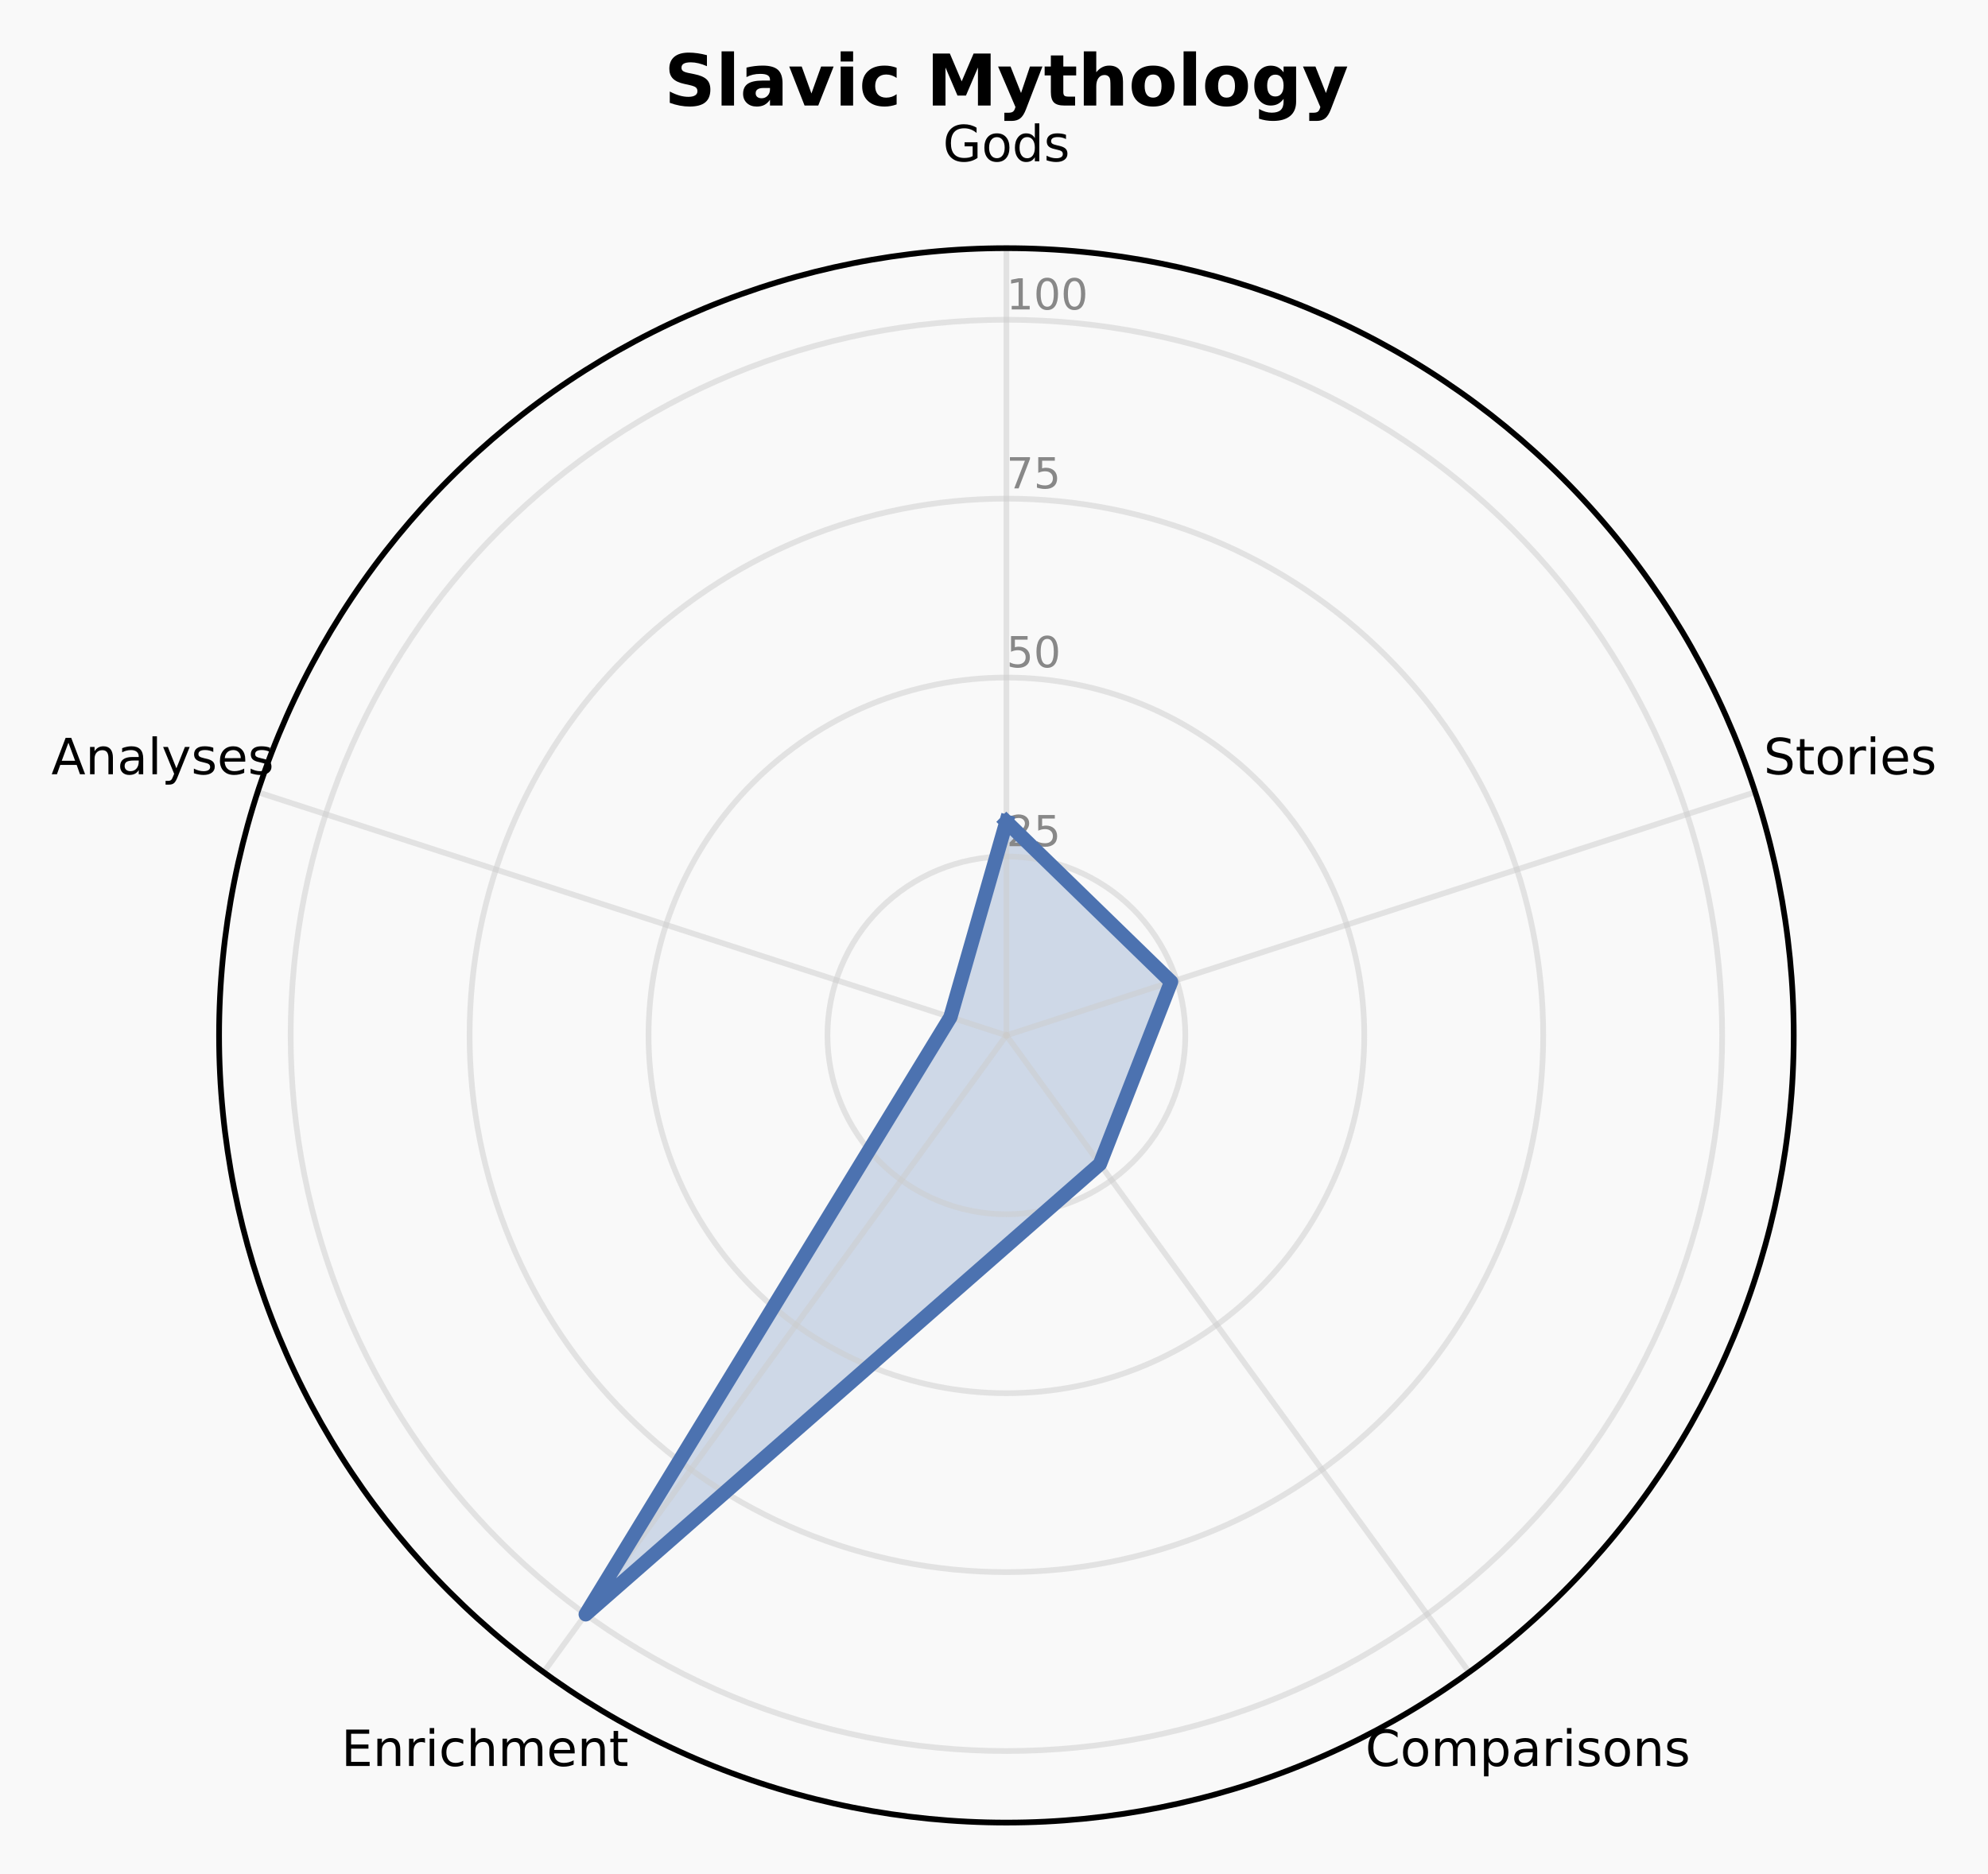
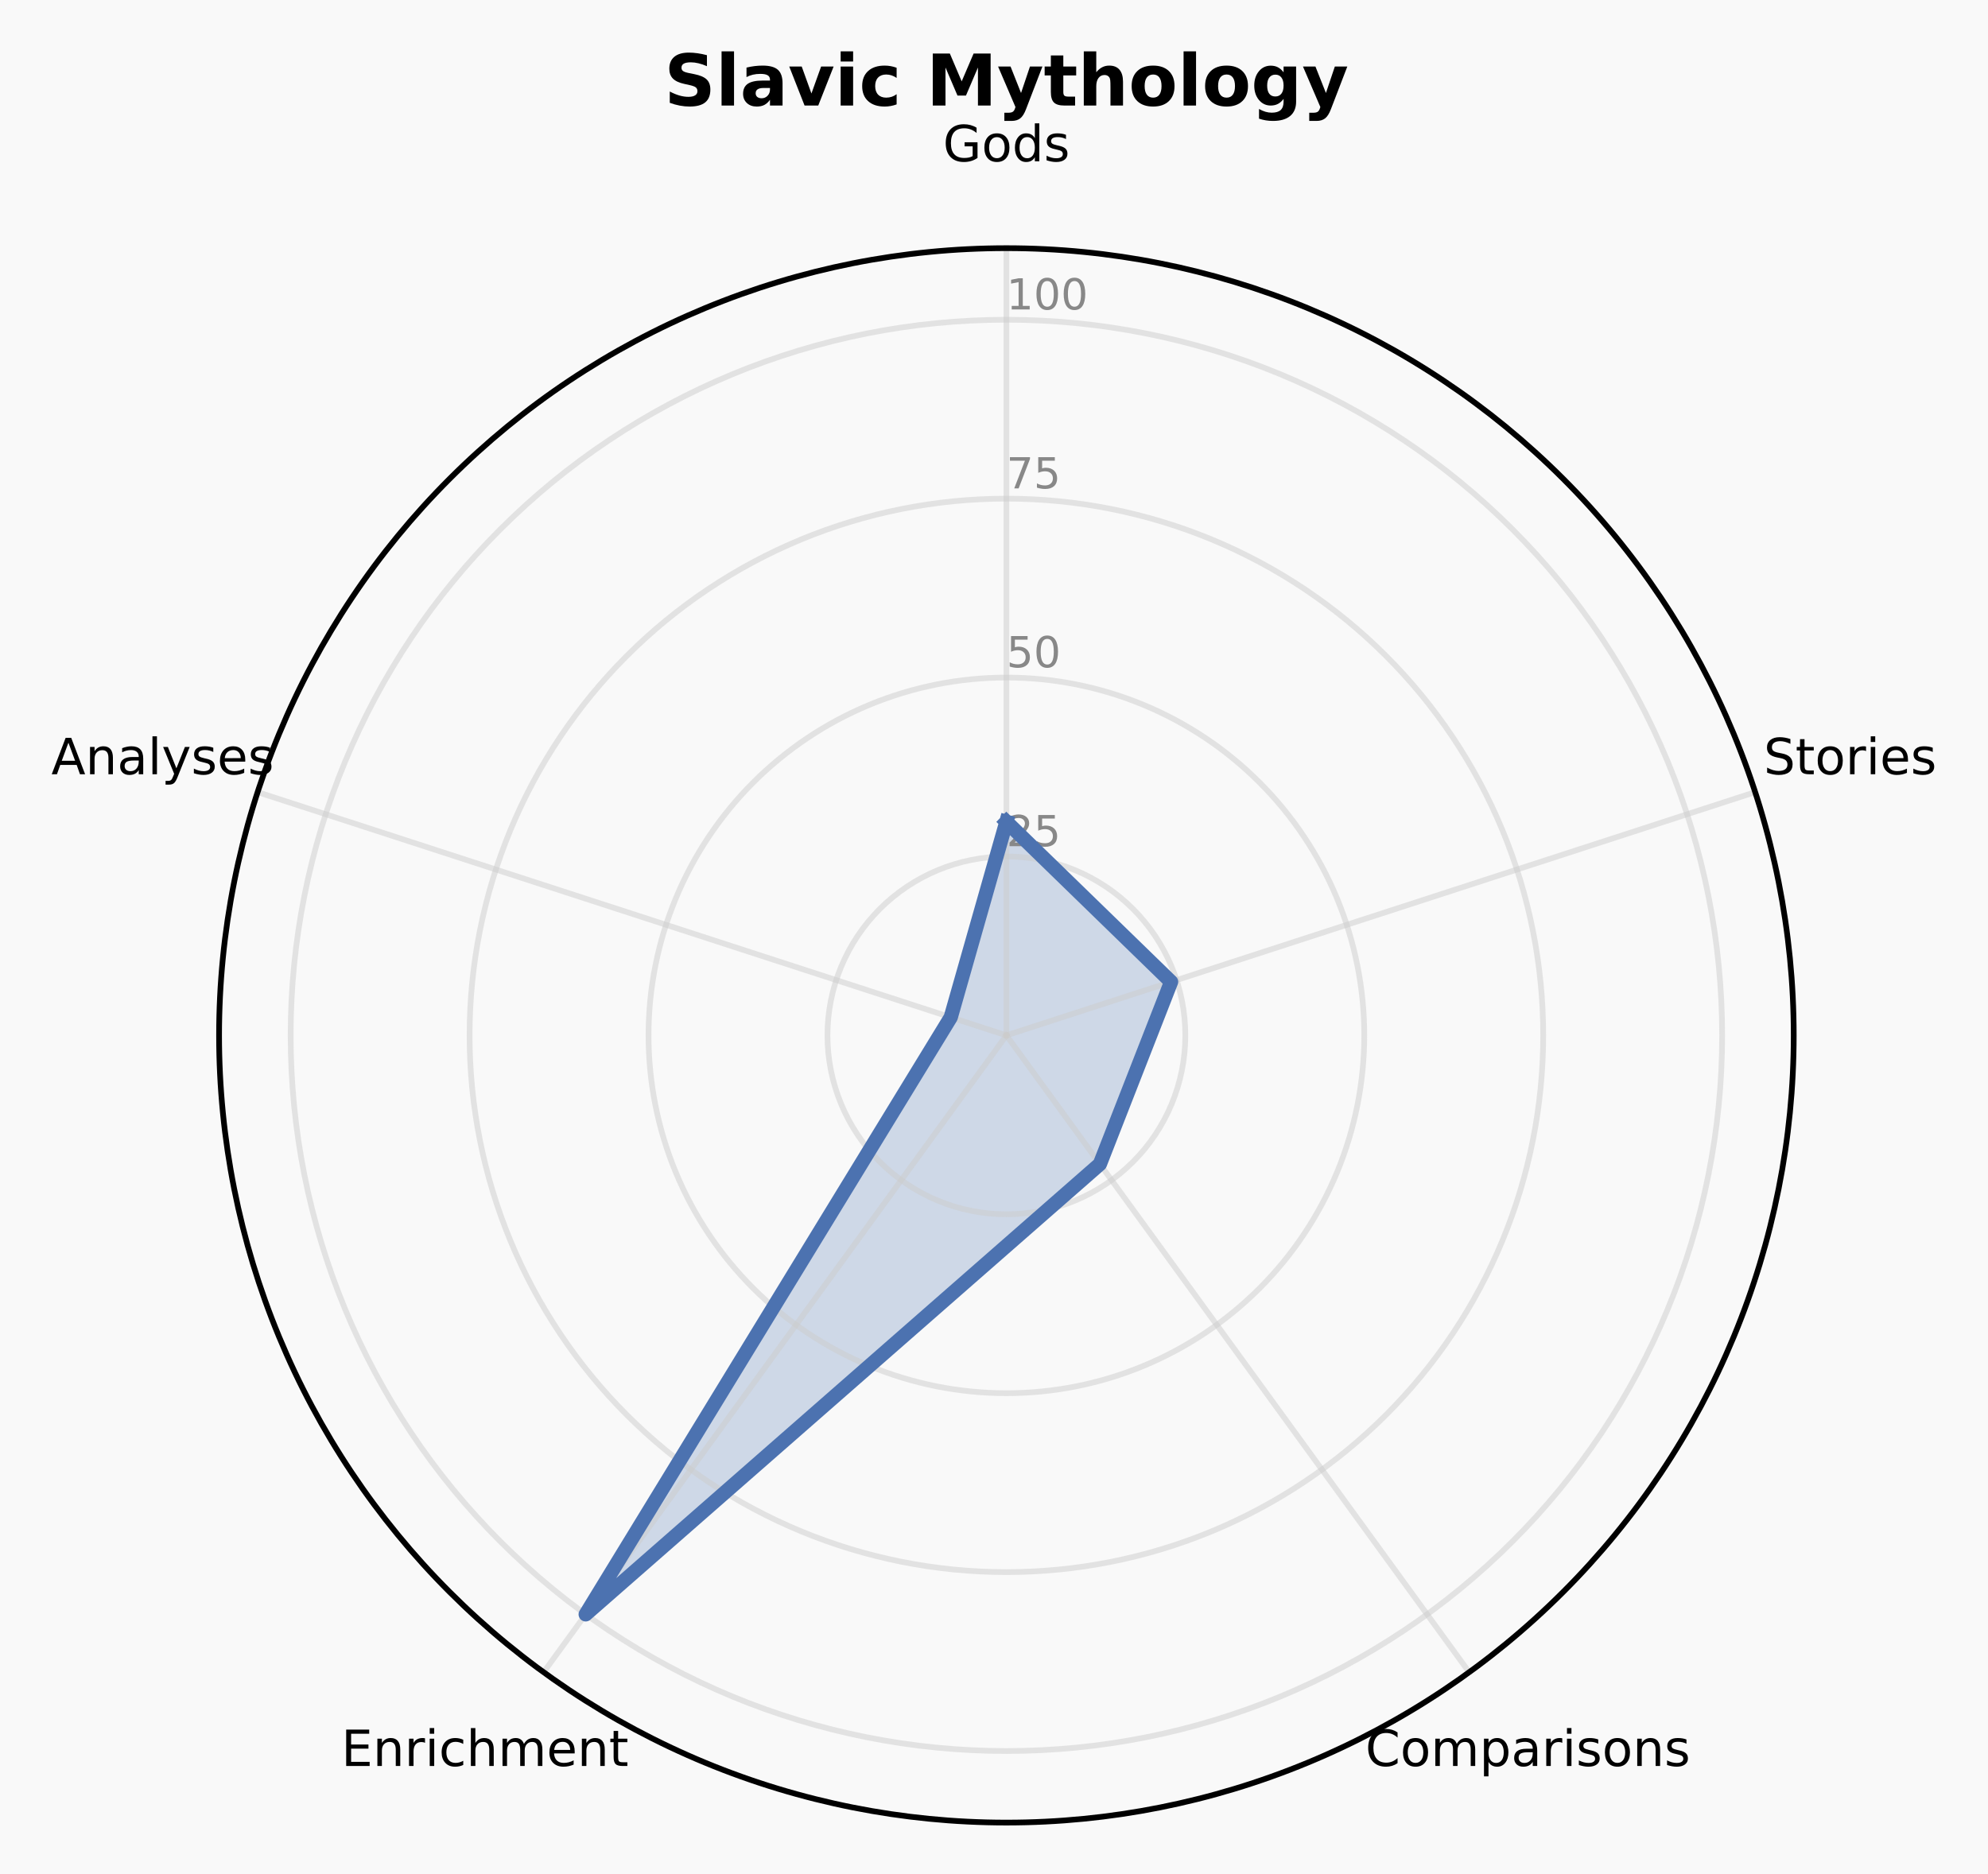
<svg xmlns="http://www.w3.org/2000/svg" xmlns:xlink="http://www.w3.org/1999/xlink" width="278.709pt" height="262.758pt" viewBox="0 0 278.709 262.758" version="1.1">
  <defs>
    <style type="text/css">*{stroke-linejoin: round; stroke-linecap: butt}</style>
  </defs>
  <g id="figure_1">
    <g id="patch_1">
      <path d="M 0 262.758  L 278.709 262.758  L 278.709 0  L 0 0  z " style="fill: #f9f9f9" />
    </g>
    <g id="axes_1">
      <g id="patch_2">
        <path d="M 251.473 145.178  C 251.473 130.683 248.618 116.329 243.071 102.938  C 237.524 89.546 229.393 77.377 219.143 67.128  C 208.894 56.878 196.725 48.748 183.334 43.201  C 169.942 37.654 155.588 34.798 141.093 34.798  C 126.598 34.798 112.244 37.654 98.853 43.201  C 85.461 48.748 73.293 56.878 63.043 67.128  C 52.794 77.377 44.663 89.546 39.116 102.938  C 33.569 116.329 30.714 130.683 30.714 145.178  C 30.714 159.673 33.569 174.027 39.116 187.418  C 44.663 200.81 52.794 212.979 63.043 223.228  C 73.293 233.478 85.461 241.609 98.853 247.155  C 112.244 252.702 126.598 255.558 141.093 255.558  C 155.588 255.558 169.942 252.702 183.334 247.155  C 196.725 241.609 208.894 233.478 219.143 223.228  C 229.393 212.979 237.524 200.81 243.071 187.418  C 248.618 174.027 251.473 159.673 251.473 145.178  M 141.093 145.178  C 141.093 145.178 141.093 145.178 141.093 145.178  C 141.093 145.178 141.093 145.178 141.093 145.178  C 141.093 145.178 141.093 145.178 141.093 145.178  C 141.093 145.178 141.093 145.178 141.093 145.178  C 141.093 145.178 141.093 145.178 141.093 145.178  C 141.093 145.178 141.093 145.178 141.093 145.178  C 141.093 145.178 141.093 145.178 141.093 145.178  C 141.093 145.178 141.093 145.178 141.093 145.178  C 141.093 145.178 141.093 145.178 141.093 145.178  C 141.093 145.178 141.093 145.178 141.093 145.178  C 141.093 145.178 141.093 145.178 141.093 145.178  C 141.093 145.178 141.093 145.178 141.093 145.178  C 141.093 145.178 141.093 145.178 141.093 145.178  C 141.093 145.178 141.093 145.178 141.093 145.178  C 141.093 145.178 141.093 145.178 141.093 145.178  C 141.093 145.178 141.093 145.178 141.093 145.178  z " style="fill: #f9f9f9" />
      </g>
      <g id="patch_3">
-         <path d="M 141.093 115.224  L 164.182 137.676  L 154.2 163.218  L 82.112 226.359  L 133.241 142.627  z " clip-path="url(#pc76ec1dcfb)" style="fill: #4c72b0; opacity: 0.25; stroke: #4c72b0; stroke-linejoin: miter" />
+         <path d="M 141.093 115.224  L 164.182 137.676  L 154.2 163.218  L 82.112 226.359  L 133.291 142.643  z " clip-path="url(#p5b43b2c28c)" style="fill: #4c72b0; opacity: 0.25; stroke: #4c72b0; stroke-linejoin: miter" />
      </g>
      <g id="matplotlib.axis_1">
        <g id="xtick_1">
          <g id="line2d_1">
-             <path d="M 141.093 145.178  L 141.093 34.798  " clip-path="url(#pc76ec1dcfb)" style="fill: none; stroke: #cccccc; stroke-opacity: 0.5; stroke-width: 0.8; stroke-linecap: square" />
+             <path d="M 141.093 145.178  L 141.093 34.798  " clip-path="url(#p5b43b2c28c)" style="fill: none; stroke: #cccccc; stroke-opacity: 0.5; stroke-width: 0.8; stroke-linecap: square" />
          </g>
          <g id="text_1">
            <g transform="translate(132.1945 22.61707) scale(0.07 -0.07)">
              <defs>
                <path id="DejaVuSans-2a" d="M 3809 666  L 3809 1919  L 2778 1919  L 2778 2438  L 4434 2438  L 4434 434  Q 4069 175 3628 42  Q 3188 -91 2688 -91  Q 1594 -91 976 548  Q 359 1188 359 2328  Q 359 3472 976 4111  Q 1594 4750 2688 4750  Q 3144 4750 3555 4637  Q 3966 4525 4313 4306  L 4313 3634  Q 3963 3931 3569 4081  Q 3175 4231 2741 4231  Q 1884 4231 1454 3753  Q 1025 3275 1025 2328  Q 1025 1384 1454 906  Q 1884 428 2741 428  Q 3075 428 3337 486  Q 3600 544 3809 666  z " transform="scale(0.015625)" />
                <path id="DejaVuSans-52" d="M 1959 3097  Q 1497 3097 1228 2736  Q 959 2375 959 1747  Q 959 1119 1226 758  Q 1494 397 1959 397  Q 2419 397 2687 759  Q 2956 1122 2956 1747  Q 2956 2369 2687 2733  Q 2419 3097 1959 3097  z M 1959 3584  Q 2709 3584 3137 3096  Q 3566 2609 3566 1747  Q 3566 888 3137 398  Q 2709 -91 1959 -91  Q 1206 -91 779 398  Q 353 888 353 1747  Q 353 2609 779 3096  Q 1206 3584 1959 3584  z " transform="scale(0.015625)" />
                <path id="DejaVuSans-47" d="M 2906 2969  L 2906 4863  L 3481 4863  L 3481 0  L 2906 0  L 2906 525  Q 2725 213 2448 61  Q 2172 -91 1784 -91  Q 1150 -91 751 415  Q 353 922 353 1747  Q 353 2572 751 3078  Q 1150 3584 1784 3584  Q 2172 3584 2448 3432  Q 2725 3281 2906 2969  z M 947 1747  Q 947 1113 1208 752  Q 1469 391 1925 391  Q 2381 391 2643 752  Q 2906 1113 2906 1747  Q 2906 2381 2643 2742  Q 2381 3103 1925 3103  Q 1469 3103 1208 2742  Q 947 2381 947 1747  z " transform="scale(0.015625)" />
                <path id="DejaVuSans-56" d="M 2834 3397  L 2834 2853  Q 2591 2978 2328 3040  Q 2066 3103 1784 3103  Q 1356 3103 1142 2972  Q 928 2841 928 2578  Q 928 2378 1081 2264  Q 1234 2150 1697 2047  L 1894 2003  Q 2506 1872 2764 1633  Q 3022 1394 3022 966  Q 3022 478 2636 193  Q 2250 -91 1575 -91  Q 1294 -91 989 -36  Q 684 19 347 128  L 347 722  Q 666 556 975 473  Q 1284 391 1588 391  Q 1994 391 2212 530  Q 2431 669 2431 922  Q 2431 1156 2273 1281  Q 2116 1406 1581 1522  L 1381 1569  Q 847 1681 609 1914  Q 372 2147 372 2553  Q 372 3047 722 3315  Q 1072 3584 1716 3584  Q 2034 3584 2315 3537  Q 2597 3491 2834 3397  z " transform="scale(0.015625)" />
              </defs>
              <use xlink:href="#DejaVuSans-2a" />
              <use xlink:href="#DejaVuSans-52" transform="translate(77.48438 0)" />
              <use xlink:href="#DejaVuSans-47" transform="translate(138.6719 0)" />
              <use xlink:href="#DejaVuSans-56" transform="translate(202.1562 0)" />
            </g>
          </g>
        </g>
        <g id="xtick_2">
          <g id="line2d_2">
-             <path d="M 141.093 145.178  L 246.07 111.069  " clip-path="url(#pc76ec1dcfb)" style="fill: none; stroke: #cccccc; stroke-opacity: 0.5; stroke-width: 0.8; stroke-linecap: square" />
+             <path d="M 141.093 145.178  L 246.07 111.069  " clip-path="url(#p5b43b2c28c)" style="fill: none; stroke: #cccccc; stroke-opacity: 0.5; stroke-width: 0.8; stroke-linecap: square" />
          </g>
          <g id="text_2">
            <g transform="translate(247.2616 108.5613) scale(0.07 -0.07)">
              <defs>
                <path id="DejaVuSans-36" d="M 3425 4513  L 3425 3897  Q 3066 4069 2747 4153  Q 2428 4238 2131 4238  Q 1616 4238 1336 4038  Q 1056 3838 1056 3469  Q 1056 3159 1242 3001  Q 1428 2844 1947 2747  L 2328 2669  Q 3034 2534 3370 2195  Q 3706 1856 3706 1288  Q 3706 609 3251 259  Q 2797 -91 1919 -91  Q 1588 -91 1214 -16  Q 841 59 441 206  L 441 856  Q 825 641 1194 531  Q 1563 422 1919 422  Q 2459 422 2753 634  Q 3047 847 3047 1241  Q 3047 1584 2836 1778  Q 2625 1972 2144 2069  L 1759 2144  Q 1053 2284 737 2584  Q 422 2884 422 3419  Q 422 4038 858 4394  Q 1294 4750 2059 4750  Q 2388 4750 2728 4690  Q 3069 4631 3425 4513  z " transform="scale(0.015625)" />
                <path id="DejaVuSans-57" d="M 1172 4494  L 1172 3500  L 2356 3500  L 2356 3053  L 1172 3053  L 1172 1153  Q 1172 725 1289 603  Q 1406 481 1766 481  L 2356 481  L 2356 0  L 1766 0  Q 1100 0 847 248  Q 594 497 594 1153  L 594 3053  L 172 3053  L 172 3500  L 594 3500  L 594 4494  L 1172 4494  z " transform="scale(0.015625)" />
                <path id="DejaVuSans-55" d="M 2631 2963  Q 2534 3019 2420 3045  Q 2306 3072 2169 3072  Q 1681 3072 1420 2755  Q 1159 2438 1159 1844  L 1159 0  L 581 0  L 581 3500  L 1159 3500  L 1159 2956  Q 1341 3275 1631 3429  Q 1922 3584 2338 3584  Q 2397 3584 2469 3576  Q 2541 3569 2628 3553  L 2631 2963  z " transform="scale(0.015625)" />
                <path id="DejaVuSans-4c" d="M 603 3500  L 1178 3500  L 1178 0  L 603 0  L 603 3500  z M 603 4863  L 1178 4863  L 1178 4134  L 603 4134  L 603 4863  z " transform="scale(0.015625)" />
                <path id="DejaVuSans-48" d="M 3597 1894  L 3597 1613  L 953 1613  Q 991 1019 1311 708  Q 1631 397 2203 397  Q 2534 397 2845 478  Q 3156 559 3463 722  L 3463 178  Q 3153 47 2828 -22  Q 2503 -91 2169 -91  Q 1331 -91 842 396  Q 353 884 353 1716  Q 353 2575 817 3079  Q 1281 3584 2069 3584  Q 2775 3584 3186 3129  Q 3597 2675 3597 1894  z M 3022 2063  Q 3016 2534 2758 2815  Q 2500 3097 2075 3097  Q 1594 3097 1305 2825  Q 1016 2553 972 2059  L 3022 2063  z " transform="scale(0.015625)" />
              </defs>
              <use xlink:href="#DejaVuSans-36" />
              <use xlink:href="#DejaVuSans-57" transform="translate(63.48438 0)" />
              <use xlink:href="#DejaVuSans-52" transform="translate(102.6875 0)" />
              <use xlink:href="#DejaVuSans-55" transform="translate(163.875 0)" />
              <use xlink:href="#DejaVuSans-4c" transform="translate(204.9844 0)" />
              <use xlink:href="#DejaVuSans-48" transform="translate(232.7656 0)" />
              <use xlink:href="#DejaVuSans-56" transform="translate(294.2969 0)" />
            </g>
          </g>
        </g>
        <g id="xtick_3">
          <g id="line2d_3">
-             <path d="M 141.093 145.178  L 205.973 234.477  " clip-path="url(#pc76ec1dcfb)" style="fill: none; stroke: #cccccc; stroke-opacity: 0.5; stroke-width: 0.8; stroke-linecap: square" />
+             <path d="M 141.093 145.178  L 205.973 234.477  " clip-path="url(#p5b43b2c28c)" style="fill: none; stroke: #cccccc; stroke-opacity: 0.5; stroke-width: 0.8; stroke-linecap: square" />
          </g>
          <g id="text_3">
            <g transform="translate(191.4228 247.6219) scale(0.07 -0.07)">
              <defs>
                <path id="DejaVuSans-26" d="M 4122 4306  L 4122 3641  Q 3803 3938 3442 4084  Q 3081 4231 2675 4231  Q 1875 4231 1450 3742  Q 1025 3253 1025 2328  Q 1025 1406 1450 917  Q 1875 428 2675 428  Q 3081 428 3442 575  Q 3803 722 4122 1019  L 4122 359  Q 3791 134 3420 21  Q 3050 -91 2638 -91  Q 1578 -91 968 557  Q 359 1206 359 2328  Q 359 3453 968 4101  Q 1578 4750 2638 4750  Q 3056 4750 3426 4639  Q 3797 4528 4122 4306  z " transform="scale(0.015625)" />
                <path id="DejaVuSans-50" d="M 3328 2828  Q 3544 3216 3844 3400  Q 4144 3584 4550 3584  Q 5097 3584 5394 3201  Q 5691 2819 5691 2113  L 5691 0  L 5113 0  L 5113 2094  Q 5113 2597 4934 2840  Q 4756 3084 4391 3084  Q 3944 3084 3684 2787  Q 3425 2491 3425 1978  L 3425 0  L 2847 0  L 2847 2094  Q 2847 2600 2669 2842  Q 2491 3084 2119 3084  Q 1678 3084 1418 2786  Q 1159 2488 1159 1978  L 1159 0  L 581 0  L 581 3500  L 1159 3500  L 1159 2956  Q 1356 3278 1631 3431  Q 1906 3584 2284 3584  Q 2666 3584 2933 3390  Q 3200 3197 3328 2828  z " transform="scale(0.015625)" />
                <path id="DejaVuSans-53" d="M 1159 525  L 1159 -1331  L 581 -1331  L 581 3500  L 1159 3500  L 1159 2969  Q 1341 3281 1617 3432  Q 1894 3584 2278 3584  Q 2916 3584 3314 3078  Q 3713 2572 3713 1747  Q 3713 922 3314 415  Q 2916 -91 2278 -91  Q 1894 -91 1617 61  Q 1341 213 1159 525  z M 3116 1747  Q 3116 2381 2855 2742  Q 2594 3103 2138 3103  Q 1681 3103 1420 2742  Q 1159 2381 1159 1747  Q 1159 1113 1420 752  Q 1681 391 2138 391  Q 2594 391 2855 752  Q 3116 1113 3116 1747  z " transform="scale(0.015625)" />
                <path id="DejaVuSans-44" d="M 2194 1759  Q 1497 1759 1228 1600  Q 959 1441 959 1056  Q 959 750 1161 570  Q 1363 391 1709 391  Q 2188 391 2477 730  Q 2766 1069 2766 1631  L 2766 1759  L 2194 1759  z M 3341 1997  L 3341 0  L 2766 0  L 2766 531  Q 2569 213 2275 61  Q 1981 -91 1556 -91  Q 1019 -91 701 211  Q 384 513 384 1019  Q 384 1609 779 1909  Q 1175 2209 1959 2209  L 2766 2209  L 2766 2266  Q 2766 2663 2505 2880  Q 2244 3097 1772 3097  Q 1472 3097 1187 3025  Q 903 2953 641 2809  L 641 3341  Q 956 3463 1253 3523  Q 1550 3584 1831 3584  Q 2591 3584 2966 3190  Q 3341 2797 3341 1997  z " transform="scale(0.015625)" />
                <path id="DejaVuSans-51" d="M 3513 2113  L 3513 0  L 2938 0  L 2938 2094  Q 2938 2591 2744 2837  Q 2550 3084 2163 3084  Q 1697 3084 1428 2787  Q 1159 2491 1159 1978  L 1159 0  L 581 0  L 581 3500  L 1159 3500  L 1159 2956  Q 1366 3272 1645 3428  Q 1925 3584 2291 3584  Q 2894 3584 3203 3211  Q 3513 2838 3513 2113  z " transform="scale(0.015625)" />
              </defs>
              <use xlink:href="#DejaVuSans-26" />
              <use xlink:href="#DejaVuSans-52" transform="translate(69.82812 0)" />
              <use xlink:href="#DejaVuSans-50" transform="translate(131.0156 0)" />
              <use xlink:href="#DejaVuSans-53" transform="translate(228.4219 0)" />
              <use xlink:href="#DejaVuSans-44" transform="translate(291.9062 0)" />
              <use xlink:href="#DejaVuSans-55" transform="translate(353.1875 0)" />
              <use xlink:href="#DejaVuSans-4c" transform="translate(394.2969 0)" />
              <use xlink:href="#DejaVuSans-56" transform="translate(422.0781 0)" />
              <use xlink:href="#DejaVuSans-52" transform="translate(474.1719 0)" />
              <use xlink:href="#DejaVuSans-51" transform="translate(535.3594 0)" />
              <use xlink:href="#DejaVuSans-56" transform="translate(598.7344 0)" />
            </g>
          </g>
        </g>
        <g id="xtick_4">
          <g id="line2d_4">
-             <path d="M 141.093 145.178  L 76.214 234.477  " clip-path="url(#pc76ec1dcfb)" style="fill: none; stroke: #cccccc; stroke-opacity: 0.5; stroke-width: 0.8; stroke-linecap: square" />
+             <path d="M 141.093 145.178  L 76.214 234.477  " clip-path="url(#p5b43b2c28c)" style="fill: none; stroke: #cccccc; stroke-opacity: 0.5; stroke-width: 0.8; stroke-linecap: square" />
          </g>
          <g id="text_4">
            <g transform="translate(47.8483 247.6219) scale(0.07 -0.07)">
              <defs>
                <path id="DejaVuSans-28" d="M 628 4666  L 3578 4666  L 3578 4134  L 1259 4134  L 1259 2753  L 3481 2753  L 3481 2222  L 1259 2222  L 1259 531  L 3634 531  L 3634 0  L 628 0  L 628 4666  z " transform="scale(0.015625)" />
                <path id="DejaVuSans-46" d="M 3122 3366  L 3122 2828  Q 2878 2963 2633 3030  Q 2388 3097 2138 3097  Q 1578 3097 1268 2742  Q 959 2388 959 1747  Q 959 1106 1268 751  Q 1578 397 2138 397  Q 2388 397 2633 464  Q 2878 531 3122 666  L 3122 134  Q 2881 22 2623 -34  Q 2366 -91 2075 -91  Q 1284 -91 818 406  Q 353 903 353 1747  Q 353 2603 823 3093  Q 1294 3584 2113 3584  Q 2378 3584 2631 3529  Q 2884 3475 3122 3366  z " transform="scale(0.015625)" />
                <path id="DejaVuSans-4b" d="M 3513 2113  L 3513 0  L 2938 0  L 2938 2094  Q 2938 2591 2744 2837  Q 2550 3084 2163 3084  Q 1697 3084 1428 2787  Q 1159 2491 1159 1978  L 1159 0  L 581 0  L 581 4863  L 1159 4863  L 1159 2956  Q 1366 3272 1645 3428  Q 1925 3584 2291 3584  Q 2894 3584 3203 3211  Q 3513 2838 3513 2113  z " transform="scale(0.015625)" />
              </defs>
              <use xlink:href="#DejaVuSans-28" />
              <use xlink:href="#DejaVuSans-51" transform="translate(63.1875 0)" />
              <use xlink:href="#DejaVuSans-55" transform="translate(126.5625 0)" />
              <use xlink:href="#DejaVuSans-4c" transform="translate(167.6719 0)" />
              <use xlink:href="#DejaVuSans-46" transform="translate(195.4531 0)" />
              <use xlink:href="#DejaVuSans-4b" transform="translate(250.4375 0)" />
              <use xlink:href="#DejaVuSans-50" transform="translate(313.8125 0)" />
              <use xlink:href="#DejaVuSans-48" transform="translate(411.2188 0)" />
              <use xlink:href="#DejaVuSans-51" transform="translate(472.75 0)" />
              <use xlink:href="#DejaVuSans-57" transform="translate(536.125 0)" />
            </g>
          </g>
        </g>
        <g id="xtick_5">
          <g id="line2d_5">
-             <path d="M 141.093 145.178  L 36.116 111.069  " clip-path="url(#pc76ec1dcfb)" style="fill: none; stroke: #cccccc; stroke-opacity: 0.5; stroke-width: 0.8; stroke-linecap: square" />
+             <path d="M 141.093 145.178  L 36.116 111.069  " clip-path="url(#p5b43b2c28c)" style="fill: none; stroke: #cccccc; stroke-opacity: 0.5; stroke-width: 0.8; stroke-linecap: square" />
          </g>
          <g id="text_5">
            <g transform="translate(7.2 108.5613) scale(0.07 -0.07)">
              <defs>
                <path id="DejaVuSans-24" d="M 2188 4044  L 1331 1722  L 3047 1722  L 2188 4044  z M 1831 4666  L 2547 4666  L 4325 0  L 3669 0  L 3244 1197  L 1141 1197  L 716 0  L 50 0  L 1831 4666  z " transform="scale(0.015625)" />
                <path id="DejaVuSans-4f" d="M 603 4863  L 1178 4863  L 1178 0  L 603 0  L 603 4863  z " transform="scale(0.015625)" />
                <path id="DejaVuSans-5c" d="M 2059 -325  Q 1816 -950 1584 -1140  Q 1353 -1331 966 -1331  L 506 -1331  L 506 -850  L 844 -850  Q 1081 -850 1212 -737  Q 1344 -625 1503 -206  L 1606 56  L 191 3500  L 800 3500  L 1894 763  L 2988 3500  L 3597 3500  L 2059 -325  z " transform="scale(0.015625)" />
              </defs>
              <use xlink:href="#DejaVuSans-24" />
              <use xlink:href="#DejaVuSans-51" transform="translate(68.40625 0)" />
              <use xlink:href="#DejaVuSans-44" transform="translate(131.7812 0)" />
              <use xlink:href="#DejaVuSans-4f" transform="translate(193.0625 0)" />
              <use xlink:href="#DejaVuSans-5c" transform="translate(220.8438 0)" />
              <use xlink:href="#DejaVuSans-56" transform="translate(280.0312 0)" />
              <use xlink:href="#DejaVuSans-48" transform="translate(332.125 0)" />
              <use xlink:href="#DejaVuSans-56" transform="translate(393.6562 0)" />
            </g>
          </g>
        </g>
      </g>
      <g id="matplotlib.axis_2">
        <g id="ytick_1">
          <g id="line2d_6">
-             <path d="M 141.093 120.092  C 144.388 120.092 147.65 120.741 150.693 122.001  C 153.737 123.262 156.503 125.11 158.832 127.439  C 161.161 129.769 163.009 132.534 164.27 135.578  C 165.531 138.621 166.18 141.884 166.18 145.178  C 166.18 148.472 165.531 151.735 164.27 154.778  C 163.009 157.822 161.161 160.587 158.832 162.917  C 156.503 165.246 153.737 167.094 150.693 168.355  C 147.65 169.615 144.388 170.264 141.093 170.264  C 137.799 170.264 134.537 169.615 131.493 168.355  C 128.45 167.094 125.684 165.246 123.355 162.917  C 121.025 160.587 119.177 157.822 117.917 154.778  C 116.656 151.735 116.007 148.472 116.007 145.178  C 116.007 141.884 116.656 138.621 117.917 135.578  C 119.177 132.534 121.025 129.769 123.355 127.439  C 125.684 125.11 128.45 123.262 131.493 122.001  C 134.537 120.741 137.799 120.092 141.093 120.092  " clip-path="url(#pc76ec1dcfb)" style="fill: none; stroke: #cccccc; stroke-opacity: 0.5; stroke-width: 0.8; stroke-linecap: square" />
+             <path d="M 141.093 120.092  C 144.388 120.092 147.65 120.741 150.693 122.001  C 153.737 123.262 156.503 125.11 158.832 127.439  C 161.161 129.769 163.009 132.534 164.27 135.578  C 165.531 138.621 166.18 141.884 166.18 145.178  C 166.18 148.472 165.531 151.735 164.27 154.778  C 163.009 157.822 161.161 160.587 158.832 162.917  C 156.503 165.246 153.737 167.094 150.693 168.355  C 147.65 169.615 144.388 170.264 141.093 170.264  C 137.799 170.264 134.537 169.615 131.493 168.355  C 128.45 167.094 125.684 165.246 123.355 162.917  C 121.025 160.587 119.177 157.822 117.917 154.778  C 116.656 151.735 116.007 148.472 116.007 145.178  C 116.007 141.884 116.656 138.621 117.917 135.578  C 119.177 132.534 121.025 129.769 123.355 127.439  C 125.684 125.11 128.45 123.262 131.493 122.001  C 134.537 120.741 137.799 120.092 141.093 120.092  " clip-path="url(#p5b43b2c28c)" style="fill: none; stroke: #cccccc; stroke-opacity: 0.5; stroke-width: 0.8; stroke-linecap: square" />
          </g>
          <g id="text_6">
            <g style="fill: #888888" transform="translate(141.0933 118.6504) scale(0.06 -0.06)">
              <defs>
                <path id="DejaVuSans-15" d="M 1228 531  L 3431 531  L 3431 0  L 469 0  L 469 531  Q 828 903 1448 1529  Q 2069 2156 2228 2338  Q 2531 2678 2651 2914  Q 2772 3150 2772 3378  Q 2772 3750 2511 3984  Q 2250 4219 1831 4219  Q 1534 4219 1204 4116  Q 875 4013 500 3803  L 500 4441  Q 881 4594 1212 4672  Q 1544 4750 1819 4750  Q 2544 4750 2975 4387  Q 3406 4025 3406 3419  Q 3406 3131 3298 2873  Q 3191 2616 2906 2266  Q 2828 2175 2409 1742  Q 1991 1309 1228 531  z " transform="scale(0.015625)" />
                <path id="DejaVuSans-18" d="M 691 4666  L 3169 4666  L 3169 4134  L 1269 4134  L 1269 2991  Q 1406 3038 1543 3061  Q 1681 3084 1819 3084  Q 2600 3084 3056 2656  Q 3513 2228 3513 1497  Q 3513 744 3044 326  Q 2575 -91 1722 -91  Q 1428 -91 1123 -41  Q 819 9 494 109  L 494 744  Q 775 591 1075 516  Q 1375 441 1709 441  Q 2250 441 2565 725  Q 2881 1009 2881 1497  Q 2881 1984 2565 2268  Q 2250 2553 1709 2553  Q 1456 2553 1204 2497  Q 953 2441 691 2322  L 691 4666  z " transform="scale(0.015625)" />
              </defs>
              <use xlink:href="#DejaVuSans-15" />
              <use xlink:href="#DejaVuSans-18" transform="translate(63.625 0)" />
            </g>
          </g>
        </g>
        <g id="ytick_2">
          <g id="line2d_7">
-             <path d="M 141.093 95.005  C 147.682 95.005 154.206 96.303 160.293 98.825  C 166.381 101.346 171.912 105.042 176.571 109.701  C 181.229 114.36 184.925 119.891 187.447 125.978  C 189.968 132.065 191.266 138.589 191.266 145.178  C 191.266 151.767 189.968 158.291 187.447 164.378  C 184.925 170.465 181.229 175.997 176.571 180.655  C 171.912 185.314 166.381 189.01 160.293 191.531  C 154.206 194.053 147.682 195.351 141.093 195.351  C 134.505 195.351 127.98 194.053 121.893 191.531  C 115.806 189.01 110.275 185.314 105.616 180.655  C 100.957 175.997 97.261 170.465 94.74 164.378  C 92.219 158.291 90.921 151.767 90.921 145.178  C 90.921 138.589 92.219 132.065 94.74 125.978  C 97.261 119.891 100.957 114.36 105.616 109.701  C 110.275 105.042 115.806 101.346 121.893 98.825  C 127.98 96.303 134.505 95.005 141.093 95.005  " clip-path="url(#pc76ec1dcfb)" style="fill: none; stroke: #cccccc; stroke-opacity: 0.5; stroke-width: 0.8; stroke-linecap: square" />
+             <path d="M 141.093 95.005  C 147.682 95.005 154.206 96.303 160.293 98.825  C 166.381 101.346 171.912 105.042 176.571 109.701  C 181.229 114.36 184.925 119.891 187.447 125.978  C 189.968 132.065 191.266 138.589 191.266 145.178  C 191.266 151.767 189.968 158.291 187.447 164.378  C 184.925 170.465 181.229 175.997 176.571 180.655  C 171.912 185.314 166.381 189.01 160.293 191.531  C 154.206 194.053 147.682 195.351 141.093 195.351  C 134.505 195.351 127.98 194.053 121.893 191.531  C 115.806 189.01 110.275 185.314 105.616 180.655  C 100.957 175.997 97.261 170.465 94.74 164.378  C 92.219 158.291 90.921 151.767 90.921 145.178  C 90.921 138.589 92.219 132.065 94.74 125.978  C 97.261 119.891 100.957 114.36 105.616 109.701  C 110.275 105.042 115.806 101.346 121.893 98.825  C 127.98 96.303 134.505 95.005 141.093 95.005  " clip-path="url(#p5b43b2c28c)" style="fill: none; stroke: #cccccc; stroke-opacity: 0.5; stroke-width: 0.8; stroke-linecap: square" />
          </g>
          <g id="text_7">
            <g style="fill: #888888" transform="translate(141.0933 93.56408) scale(0.06 -0.06)">
              <defs>
                <path id="DejaVuSans-13" d="M 2034 4250  Q 1547 4250 1301 3770  Q 1056 3291 1056 2328  Q 1056 1369 1301 889  Q 1547 409 2034 409  Q 2525 409 2770 889  Q 3016 1369 3016 2328  Q 3016 3291 2770 3770  Q 2525 4250 2034 4250  z M 2034 4750  Q 2819 4750 3233 4129  Q 3647 3509 3647 2328  Q 3647 1150 3233 529  Q 2819 -91 2034 -91  Q 1250 -91 836 529  Q 422 1150 422 2328  Q 422 3509 836 4129  Q 1250 4750 2034 4750  z " transform="scale(0.015625)" />
              </defs>
              <use xlink:href="#DejaVuSans-18" />
              <use xlink:href="#DejaVuSans-13" transform="translate(63.625 0)" />
            </g>
          </g>
        </g>
        <g id="ytick_3">
          <g id="line2d_8">
-             <path d="M 141.093 69.919  C 150.976 69.919 160.763 71.866 169.894 75.648  C 179.024 79.43 187.321 84.974 194.309 91.962  C 201.298 98.95 206.841 107.247 210.623 116.378  C 214.405 125.508 216.352 135.295 216.352 145.178  C 216.352 155.061 214.405 164.848 210.623 173.978  C 206.841 183.109 201.298 191.406 194.309 198.394  C 187.321 205.382 179.024 210.926 169.894 214.708  C 160.763 218.49 150.976 220.437 141.093 220.437  C 131.21 220.437 121.424 218.49 112.293 214.708  C 103.162 210.926 94.866 205.382 87.877 198.394  C 80.889 191.406 75.345 183.109 71.563 173.978  C 67.781 164.848 65.834 155.061 65.834 145.178  C 65.834 135.295 67.781 125.508 71.563 116.378  C 75.345 107.247 80.889 98.95 87.877 91.962  C 94.866 84.974 103.162 79.43 112.293 75.648  C 121.424 71.866 131.21 69.919 141.093 69.919  " clip-path="url(#pc76ec1dcfb)" style="fill: none; stroke: #cccccc; stroke-opacity: 0.5; stroke-width: 0.8; stroke-linecap: square" />
+             <path d="M 141.093 69.919  C 150.976 69.919 160.763 71.866 169.894 75.648  C 179.024 79.43 187.321 84.974 194.309 91.962  C 201.298 98.95 206.841 107.247 210.623 116.378  C 214.405 125.508 216.352 135.295 216.352 145.178  C 216.352 155.061 214.405 164.848 210.623 173.978  C 206.841 183.109 201.298 191.406 194.309 198.394  C 187.321 205.382 179.024 210.926 169.894 214.708  C 160.763 218.49 150.976 220.437 141.093 220.437  C 131.21 220.437 121.424 218.49 112.293 214.708  C 103.162 210.926 94.866 205.382 87.877 198.394  C 80.889 191.406 75.345 183.109 71.563 173.978  C 67.781 164.848 65.834 155.061 65.834 145.178  C 65.834 135.295 67.781 125.508 71.563 116.378  C 75.345 107.247 80.889 98.95 87.877 91.962  C 94.866 84.974 103.162 79.43 112.293 75.648  C 121.424 71.866 131.21 69.919 141.093 69.919  " clip-path="url(#p5b43b2c28c)" style="fill: none; stroke: #cccccc; stroke-opacity: 0.5; stroke-width: 0.8; stroke-linecap: square" />
          </g>
          <g id="text_8">
            <g style="fill: #888888" transform="translate(141.0933 68.47781) scale(0.06 -0.06)">
              <defs>
                <path id="DejaVuSans-1a" d="M 525 4666  L 3525 4666  L 3525 4397  L 1831 0  L 1172 0  L 2766 4134  L 525 4134  L 525 4666  z " transform="scale(0.015625)" />
              </defs>
              <use xlink:href="#DejaVuSans-1a" />
              <use xlink:href="#DejaVuSans-18" transform="translate(63.625 0)" />
            </g>
          </g>
        </g>
        <g id="ytick_4">
          <g id="line2d_9">
-             <path d="M 141.093 44.833  C 154.27 44.833 167.32 47.429 179.494 52.471  C 191.668 57.514 202.73 64.906 212.048 74.223  C 221.366 83.541 228.757 94.603 233.8 106.778  C 238.843 118.952 241.438 132.001 241.438 145.178  C 241.438 158.355 238.843 171.404 233.8 183.578  C 228.757 195.753 221.366 206.815 212.048 216.133  C 202.73 225.45 191.668 232.842 179.494 237.885  C 167.32 242.927 154.27 245.523 141.093 245.523  C 127.916 245.523 114.867 242.927 102.693 237.885  C 90.519 232.842 79.456 225.45 70.139 216.133  C 60.821 206.815 53.429 195.753 48.387 183.578  C 43.344 171.404 40.748 158.355 40.748 145.178  C 40.748 132.001 43.344 118.952 48.387 106.778  C 53.429 94.603 60.821 83.541 70.139 74.223  C 79.456 64.906 90.519 57.514 102.693 52.471  C 114.867 47.429 127.916 44.833 141.093 44.833  " clip-path="url(#pc76ec1dcfb)" style="fill: none; stroke: #cccccc; stroke-opacity: 0.5; stroke-width: 0.8; stroke-linecap: square" />
+             <path d="M 141.093 44.833  C 154.27 44.833 167.32 47.429 179.494 52.471  C 191.668 57.514 202.73 64.906 212.048 74.223  C 221.366 83.541 228.757 94.603 233.8 106.778  C 238.843 118.952 241.438 132.001 241.438 145.178  C 241.438 158.355 238.843 171.404 233.8 183.578  C 228.757 195.753 221.366 206.815 212.048 216.133  C 202.73 225.45 191.668 232.842 179.494 237.885  C 167.32 242.927 154.27 245.523 141.093 245.523  C 127.916 245.523 114.867 242.927 102.693 237.885  C 90.519 232.842 79.456 225.45 70.139 216.133  C 60.821 206.815 53.429 195.753 48.387 183.578  C 43.344 171.404 40.748 158.355 40.748 145.178  C 40.748 132.001 43.344 118.952 48.387 106.778  C 53.429 94.603 60.821 83.541 70.139 74.223  C 79.456 64.906 90.519 57.514 102.693 52.471  C 114.867 47.429 127.916 44.833 141.093 44.833  " clip-path="url(#p5b43b2c28c)" style="fill: none; stroke: #cccccc; stroke-opacity: 0.5; stroke-width: 0.8; stroke-linecap: square" />
          </g>
          <g id="text_9">
            <g style="fill: #888888" transform="translate(141.0933 43.39154) scale(0.06 -0.06)">
              <defs>
                <path id="DejaVuSans-14" d="M 794 531  L 1825 531  L 1825 4091  L 703 3866  L 703 4441  L 1819 4666  L 2450 4666  L 2450 531  L 3481 531  L 3481 0  L 794 0  L 794 531  z " transform="scale(0.015625)" />
              </defs>
              <use xlink:href="#DejaVuSans-14" />
              <use xlink:href="#DejaVuSans-13" transform="translate(63.625 0)" />
              <use xlink:href="#DejaVuSans-13" transform="translate(127.25 0)" />
            </g>
          </g>
        </g>
      </g>
      <g id="line2d_10">
-         <path d="M 141.093 115.224  L 164.182 137.676  L 154.2 163.218  L 82.112 226.359  L 133.241 142.627  L 141.093 115.224  " clip-path="url(#pc76ec1dcfb)" style="fill: none; stroke: #4c72b0; stroke-width: 2; stroke-linecap: square" />
+         <path d="M 141.093 115.224  L 164.182 137.676  L 154.2 163.218  L 82.112 226.359  L 133.291 142.643  L 141.093 115.224  " clip-path="url(#p5b43b2c28c)" style="fill: none; stroke: #4c72b0; stroke-width: 2; stroke-linecap: square" />
      </g>
      <g id="patch_4">
        <path d="M 141.093 34.798  C 126.598 34.798 112.244 37.654 98.853 43.201  C 85.461 48.748 73.293 56.878 63.043 67.128  C 52.794 77.377 44.663 89.546 39.116 102.938  C 33.569 116.329 30.714 130.683 30.714 145.178  C 30.714 159.673 33.569 174.027 39.116 187.418  C 44.663 200.81 52.794 212.979 63.043 223.228  C 73.293 233.478 85.461 241.609 98.853 247.155  C 112.244 252.702 126.598 255.558 141.093 255.558  C 155.588 255.558 169.942 252.702 183.334 247.155  C 196.725 241.609 208.894 233.478 219.143 223.228  C 229.393 212.979 237.524 200.81 243.071 187.418  C 248.618 174.027 251.473 159.673 251.473 145.178  C 251.473 130.683 248.618 116.329 243.071 102.938  C 237.524 89.546 229.393 77.377 219.143 67.128  C 208.894 56.878 196.725 48.748 183.334 43.201  C 169.942 37.654 155.588 34.798 141.093 34.798  " style="fill: none; stroke: #000000; stroke-width: 0.8; stroke-linejoin: miter; stroke-linecap: square" />
      </g>
      <g id="text_10">
        <g transform="translate(93.11905 14.79844) scale(0.1 -0.1)">
          <defs>
            <path id="DejaVuSans-Bold-36" d="M 3834 4519  L 3834 3531  Q 3450 3703 3084 3790  Q 2719 3878 2394 3878  Q 1963 3878 1756 3759  Q 1550 3641 1550 3391  Q 1550 3203 1689 3098  Q 1828 2994 2194 2919  L 2706 2816  Q 3484 2659 3812 2340  Q 4141 2022 4141 1434  Q 4141 663 3683 286  Q 3225 -91 2284 -91  Q 1841 -91 1394 -6  Q 947 78 500 244  L 500 1259  Q 947 1022 1364 901  Q 1781 781 2169 781  Q 2563 781 2772 912  Q 2981 1044 2981 1288  Q 2981 1506 2839 1625  Q 2697 1744 2272 1838  L 1806 1941  Q 1106 2091 782 2419  Q 459 2747 459 3303  Q 459 4000 909 4375  Q 1359 4750 2203 4750  Q 2588 4750 2994 4692  Q 3400 4634 3834 4519  z " transform="scale(0.015625)" />
            <path id="DejaVuSans-Bold-4f" d="M 538 4863  L 1656 4863  L 1656 0  L 538 0  L 538 4863  z " transform="scale(0.015625)" />
            <path id="DejaVuSans-Bold-44" d="M 2106 1575  Q 1756 1575 1579 1456  Q 1403 1338 1403 1106  Q 1403 894 1545 773  Q 1688 653 1941 653  Q 2256 653 2472 879  Q 2688 1106 2688 1447  L 2688 1575  L 2106 1575  z M 3816 1997  L 3816 0  L 2688 0  L 2688 519  Q 2463 200 2181 54  Q 1900 -91 1497 -91  Q 953 -91 614 226  Q 275 544 275 1050  Q 275 1666 698 1953  Q 1122 2241 2028 2241  L 2688 2241  L 2688 2328  Q 2688 2594 2478 2717  Q 2269 2841 1825 2841  Q 1466 2841 1156 2769  Q 847 2697 581 2553  L 581 3406  Q 941 3494 1303 3539  Q 1666 3584 2028 3584  Q 2975 3584 3395 3211  Q 3816 2838 3816 1997  z " transform="scale(0.015625)" />
            <path id="DejaVuSans-Bold-59" d="M 97 3500  L 1216 3500  L 2088 1081  L 2956 3500  L 4078 3500  L 2700 0  L 1472 0  L 97 3500  z " transform="scale(0.015625)" />
            <path id="DejaVuSans-Bold-4c" d="M 538 3500  L 1656 3500  L 1656 0  L 538 0  L 538 3500  z M 538 4863  L 1656 4863  L 1656 3950  L 538 3950  L 538 4863  z " transform="scale(0.015625)" />
            <path id="DejaVuSans-Bold-46" d="M 3366 3391  L 3366 2478  Q 3138 2634 2908 2709  Q 2678 2784 2431 2784  Q 1963 2784 1702 2511  Q 1441 2238 1441 1747  Q 1441 1256 1702 982  Q 1963 709 2431 709  Q 2694 709 2930 787  Q 3166 866 3366 1019  L 3366 103  Q 3103 6 2833 -42  Q 2563 -91 2291 -91  Q 1344 -91 809 395  Q 275 881 275 1747  Q 275 2613 809 3098  Q 1344 3584 2291 3584  Q 2566 3584 2833 3536  Q 3100 3488 3366 3391  z " transform="scale(0.015625)" />
            <path id="DejaVuSans-Bold-3" transform="scale(0.015625)" />
            <path id="DejaVuSans-Bold-30" d="M 588 4666  L 2119 4666  L 3181 2169  L 4250 4666  L 5778 4666  L 5778 0  L 4641 0  L 4641 3413  L 3566 897  L 2803 897  L 1728 3413  L 1728 0  L 588 0  L 588 4666  z " transform="scale(0.015625)" />
            <path id="DejaVuSans-Bold-5c" d="M 78 3500  L 1197 3500  L 2138 1125  L 2938 3500  L 4056 3500  L 2584 -331  Q 2363 -916 2067 -1148  Q 1772 -1381 1288 -1381  L 641 -1381  L 641 -647  L 991 -647  Q 1275 -647 1404 -556  Q 1534 -466 1606 -231  L 1638 -134  L 78 3500  z " transform="scale(0.015625)" />
            <path id="DejaVuSans-Bold-57" d="M 1759 4494  L 1759 3500  L 2913 3500  L 2913 2700  L 1759 2700  L 1759 1216  Q 1759 972 1856 886  Q 1953 800 2241 800  L 2816 800  L 2816 0  L 1856 0  Q 1194 0 917 276  Q 641 553 641 1216  L 641 2700  L 84 2700  L 84 3500  L 641 3500  L 641 4494  L 1759 4494  z " transform="scale(0.015625)" />
            <path id="DejaVuSans-Bold-4b" d="M 4056 2131  L 4056 0  L 2931 0  L 2931 347  L 2931 1625  Q 2931 2084 2911 2256  Q 2891 2428 2841 2509  Q 2775 2619 2662 2680  Q 2550 2741 2406 2741  Q 2056 2741 1856 2470  Q 1656 2200 1656 1722  L 1656 0  L 538 0  L 538 4863  L 1656 4863  L 1656 2988  Q 1909 3294 2193 3439  Q 2478 3584 2822 3584  Q 3428 3584 3742 3212  Q 4056 2841 4056 2131  z " transform="scale(0.015625)" />
            <path id="DejaVuSans-Bold-52" d="M 2203 2784  Q 1831 2784 1636 2517  Q 1441 2250 1441 1747  Q 1441 1244 1636 976  Q 1831 709 2203 709  Q 2569 709 2762 976  Q 2956 1244 2956 1747  Q 2956 2250 2762 2517  Q 2569 2784 2203 2784  z M 2203 3584  Q 3106 3584 3614 3096  Q 4122 2609 4122 1747  Q 4122 884 3614 396  Q 3106 -91 2203 -91  Q 1297 -91 786 396  Q 275 884 275 1747  Q 275 2609 786 3096  Q 1297 3584 2203 3584  z " transform="scale(0.015625)" />
            <path id="DejaVuSans-Bold-4a" d="M 2919 594  Q 2688 288 2409 144  Q 2131 0 1766 0  Q 1125 0 706 504  Q 288 1009 288 1791  Q 288 2575 706 3076  Q 1125 3578 1766 3578  Q 2131 3578 2409 3434  Q 2688 3291 2919 2981  L 2919 3500  L 4044 3500  L 4044 353  Q 4044 -491 3511 -936  Q 2978 -1381 1966 -1381  Q 1638 -1381 1331 -1331  Q 1025 -1281 716 -1178  L 716 -306  Q 1009 -475 1290 -558  Q 1572 -641 1856 -641  Q 2406 -641 2662 -400  Q 2919 -159 2919 353  L 2919 594  z M 2181 2772  Q 1834 2772 1640 2515  Q 1447 2259 1447 1791  Q 1447 1309 1634 1061  Q 1822 813 2181 813  Q 2531 813 2725 1069  Q 2919 1325 2919 1791  Q 2919 2259 2725 2515  Q 2531 2772 2181 2772  z " transform="scale(0.015625)" />
          </defs>
          <use xlink:href="#DejaVuSans-Bold-36" />
          <use xlink:href="#DejaVuSans-Bold-4f" transform="translate(72.01562 0)" />
          <use xlink:href="#DejaVuSans-Bold-44" transform="translate(106.2969 0)" />
          <use xlink:href="#DejaVuSans-Bold-59" transform="translate(173.7812 0)" />
          <use xlink:href="#DejaVuSans-Bold-4c" transform="translate(238.9688 0)" />
          <use xlink:href="#DejaVuSans-Bold-46" transform="translate(273.25 0)" />
          <use xlink:href="#DejaVuSans-Bold-3" transform="translate(332.5312 0)" />
          <use xlink:href="#DejaVuSans-Bold-30" transform="translate(367.3438 0)" />
          <use xlink:href="#DejaVuSans-Bold-5c" transform="translate(466.8594 0)" />
          <use xlink:href="#DejaVuSans-Bold-57" transform="translate(532.0469 0)" />
          <use xlink:href="#DejaVuSans-Bold-4b" transform="translate(579.8438 0)" />
          <use xlink:href="#DejaVuSans-Bold-52" transform="translate(651.0312 0)" />
          <use xlink:href="#DejaVuSans-Bold-4f" transform="translate(719.7344 0)" />
          <use xlink:href="#DejaVuSans-Bold-52" transform="translate(754.0156 0)" />
          <use xlink:href="#DejaVuSans-Bold-4a" transform="translate(822.7188 0)" />
          <use xlink:href="#DejaVuSans-Bold-5c" transform="translate(894.2969 0)" />
        </g>
      </g>
    </g>
  </g>
  <defs>
-     <clipPath id="pc76ec1dcfb">
+     <clipPath id="p5b43b2c28c">
      <path d="M 251.473 145.178  C 251.473 130.683 248.618 116.329 243.071 102.938  C 237.524 89.546 229.393 77.377 219.143 67.128  C 208.894 56.878 196.725 48.748 183.334 43.201  C 169.942 37.654 155.588 34.798 141.093 34.798  C 126.598 34.798 112.244 37.654 98.853 43.201  C 85.461 48.748 73.293 56.878 63.043 67.128  C 52.794 77.377 44.663 89.546 39.116 102.938  C 33.569 116.329 30.714 130.683 30.714 145.178  C 30.714 159.673 33.569 174.027 39.116 187.418  C 44.663 200.81 52.794 212.979 63.043 223.228  C 73.293 233.478 85.461 241.609 98.853 247.155  C 112.244 252.702 126.598 255.558 141.093 255.558  C 155.588 255.558 169.942 252.702 183.334 247.155  C 196.725 241.609 208.894 233.478 219.143 223.228  C 229.393 212.979 237.524 200.81 243.071 187.418  C 248.618 174.027 251.473 159.673 251.473 145.178  M 141.093 145.178  C 141.093 145.178 141.093 145.178 141.093 145.178  C 141.093 145.178 141.093 145.178 141.093 145.178  C 141.093 145.178 141.093 145.178 141.093 145.178  C 141.093 145.178 141.093 145.178 141.093 145.178  C 141.093 145.178 141.093 145.178 141.093 145.178  C 141.093 145.178 141.093 145.178 141.093 145.178  C 141.093 145.178 141.093 145.178 141.093 145.178  C 141.093 145.178 141.093 145.178 141.093 145.178  C 141.093 145.178 141.093 145.178 141.093 145.178  C 141.093 145.178 141.093 145.178 141.093 145.178  C 141.093 145.178 141.093 145.178 141.093 145.178  C 141.093 145.178 141.093 145.178 141.093 145.178  C 141.093 145.178 141.093 145.178 141.093 145.178  C 141.093 145.178 141.093 145.178 141.093 145.178  C 141.093 145.178 141.093 145.178 141.093 145.178  C 141.093 145.178 141.093 145.178 141.093 145.178  z " />
    </clipPath>
  </defs>
</svg>
